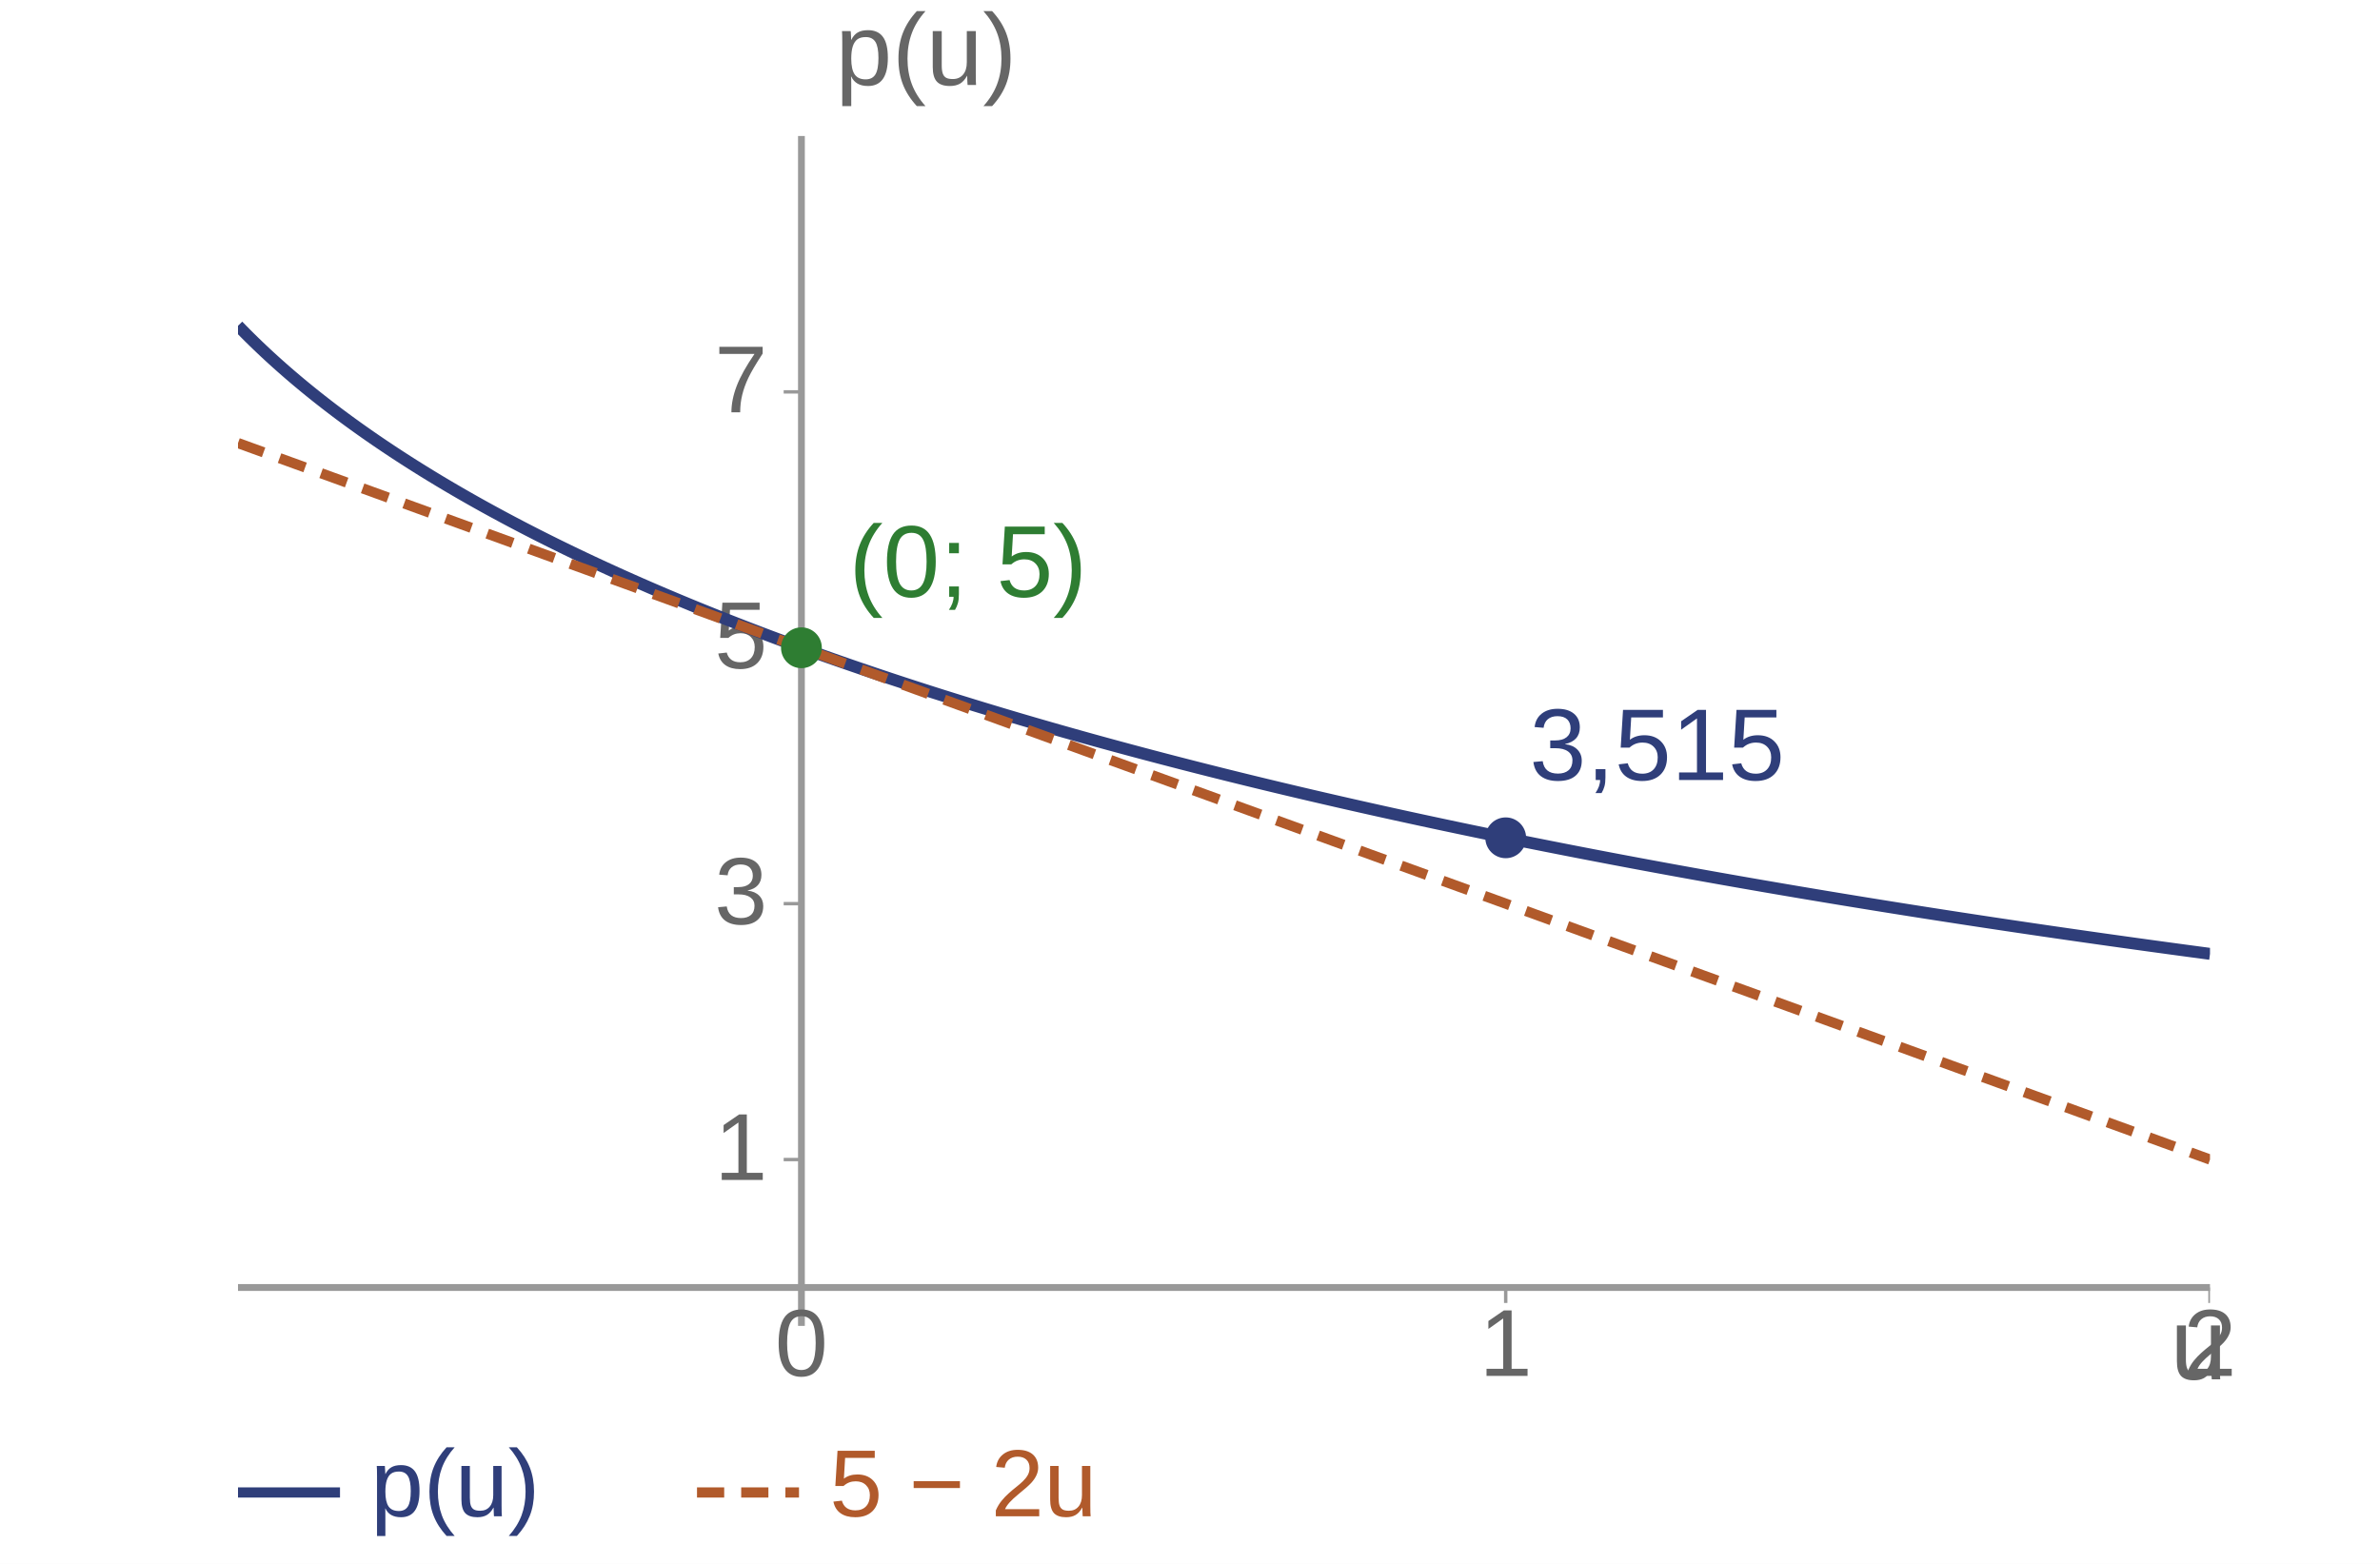
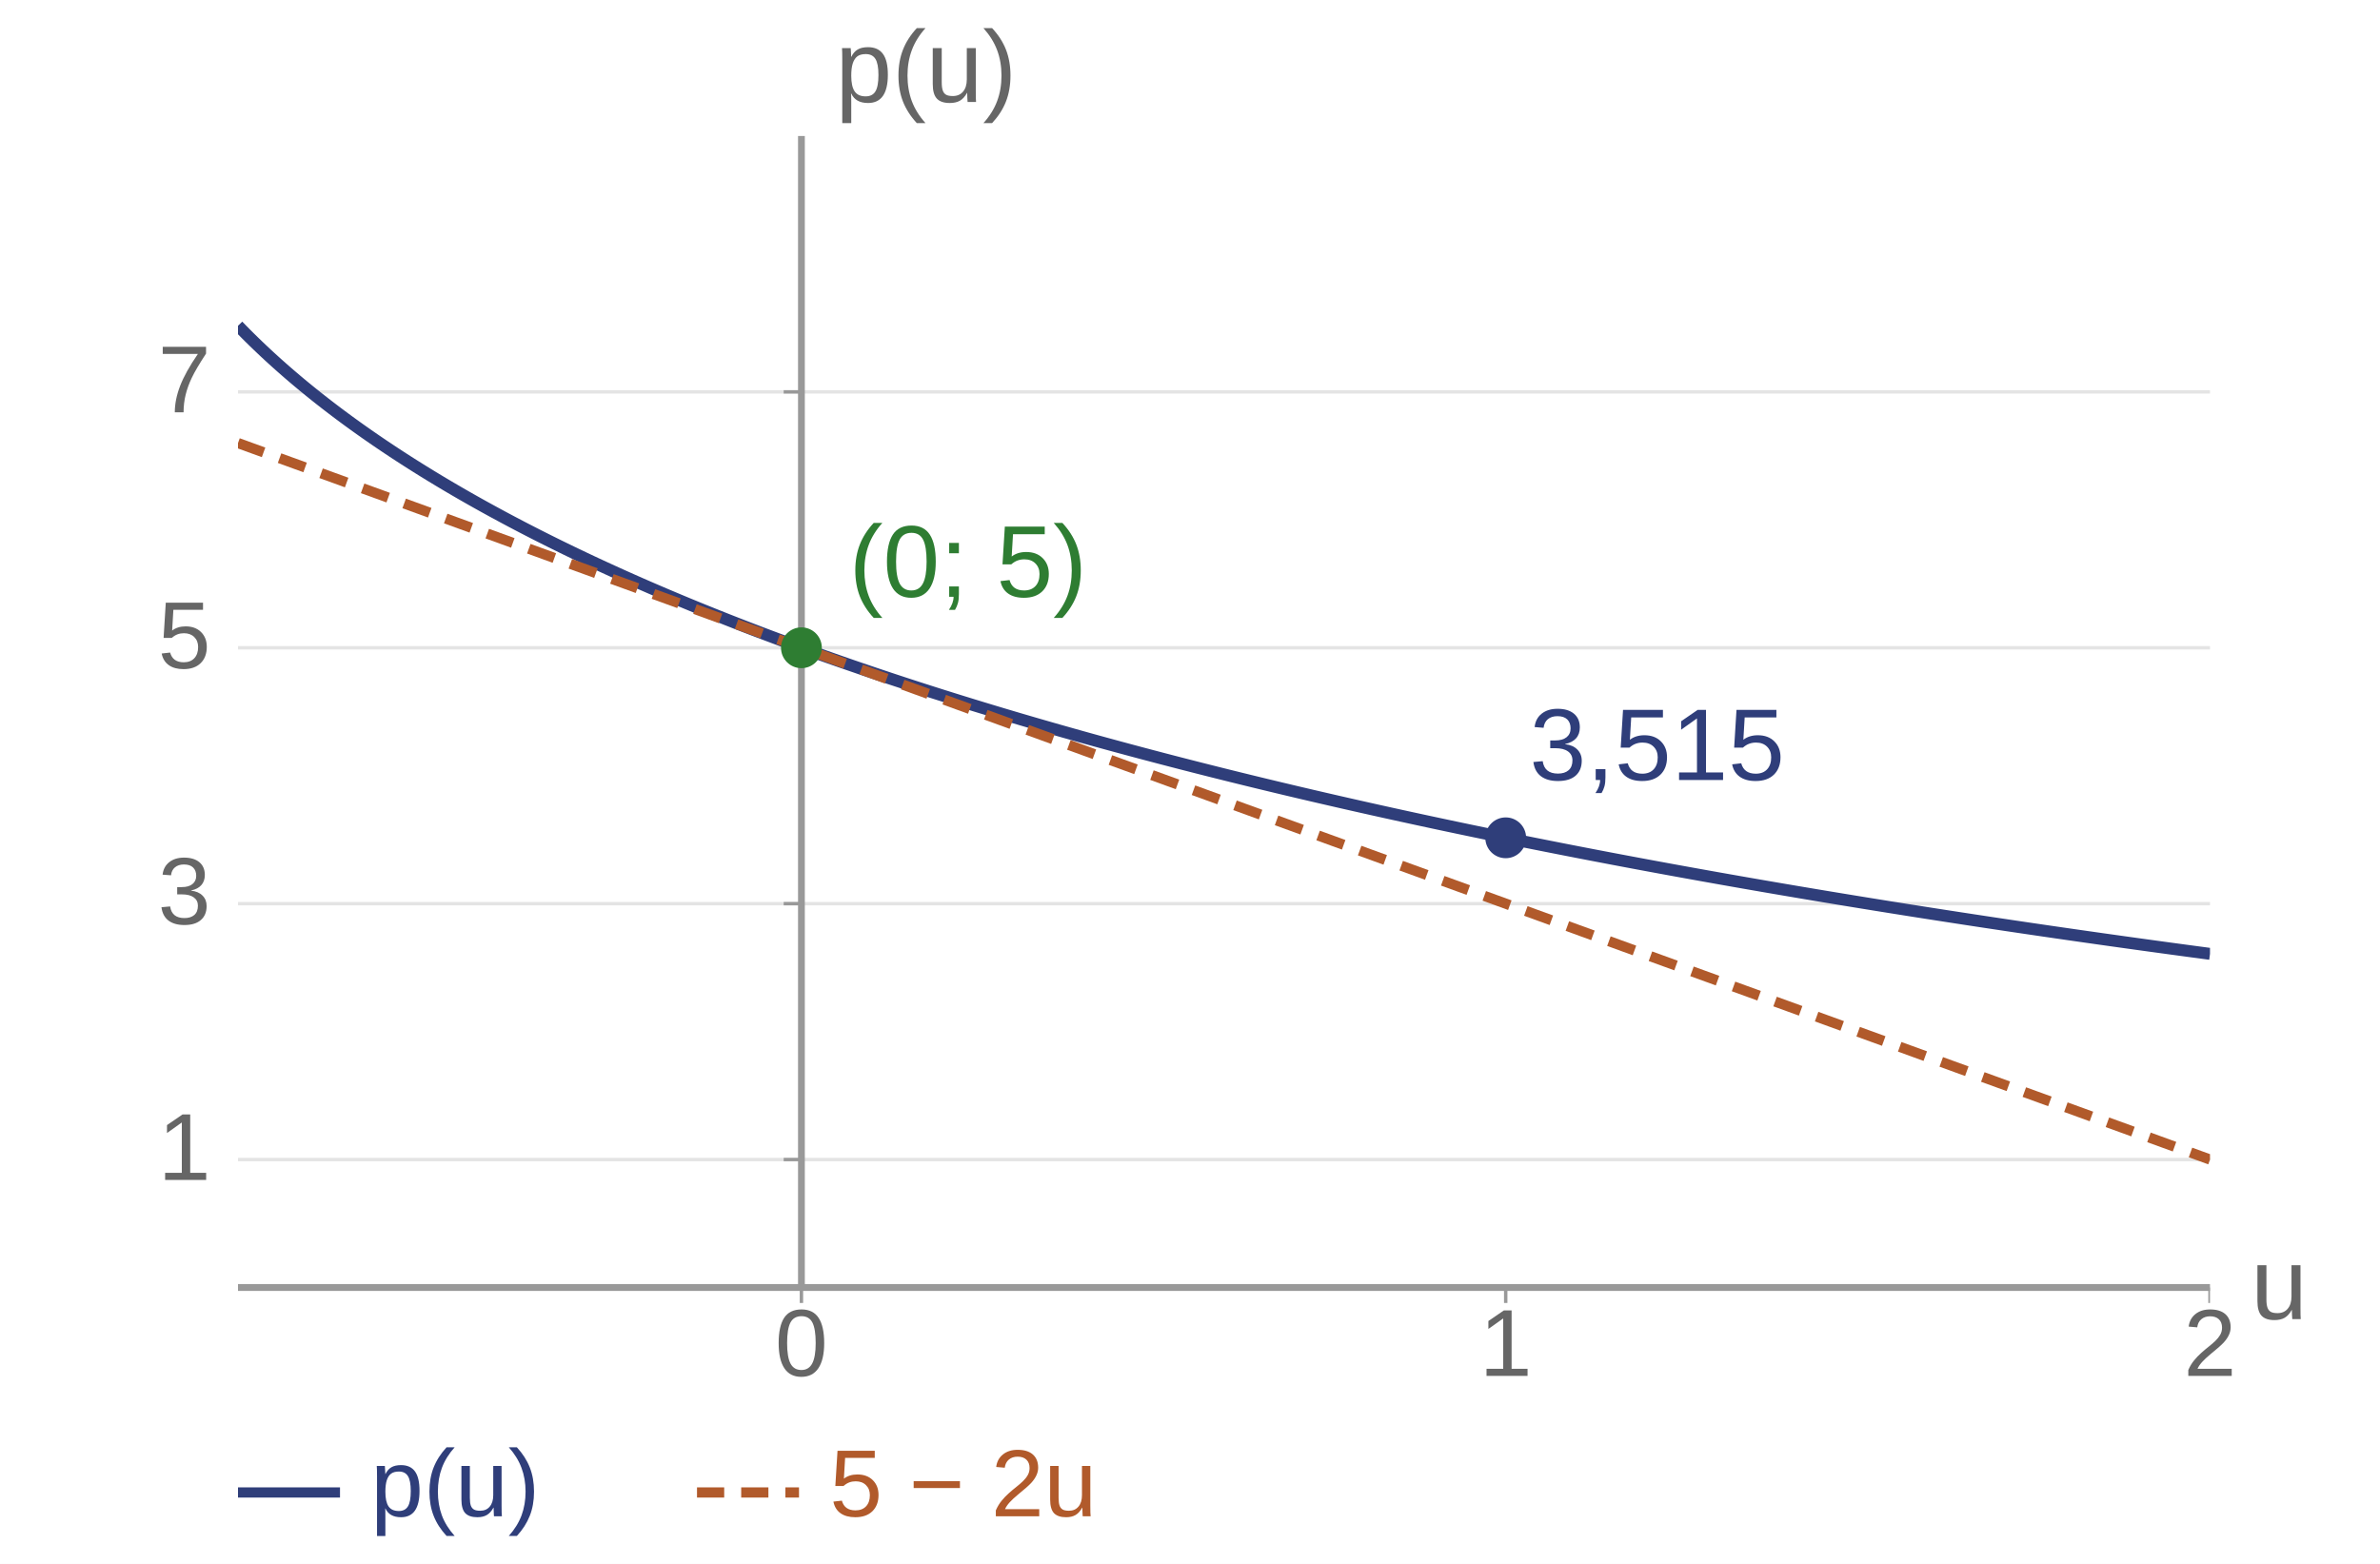
<svg xmlns="http://www.w3.org/2000/svg" viewBox="0 0 700 460" role="img" aria-labelledby="title">
  <defs>
    <clipPath id="plot">
      <rect x="70" y="40" width="580" height="350" />
    </clipPath>
  </defs>
  <rect width="700" height="460" fill="white" />
+   <path d="M70,341.075 L650,341.075" fill="none" stroke="#E4E4E4" stroke-width="1" />
+   <path d="M70,265.806 L650,265.806" fill="none" stroke="#E4E4E4" stroke-width="1" />
+   <path d="M70,190.538 L650,190.538" fill="none" stroke="#E4E4E4" stroke-width="1" />
+   <path d="M70,115.269 L650,115.269" fill="none" stroke="#E4E4E4" stroke-width="1" />
  <path d="M70.000,378.710 L650.000,378.710" fill="none" stroke="#999" stroke-width="2" stroke-dasharray="" clip-path="url(#plot)" />
-   <path d="M235.714,390.000 L235.714,40.000" fill="none" stroke="#999" stroke-width="2" stroke-dasharray="" clip-path="url(#plot)" />
-   <text x="655.00" y="405.71" fill="#666" text-anchor="end" font-family="Arial,sans-serif" font-size="30">u</text>
-   <text x="245.71" y="25.00" fill="#666" text-anchor="start" font-family="Arial,sans-serif" font-size="30">p(u)</text>
+   <path d="M235.714,378.710 L235.714,40.000" fill="none" stroke="#999" stroke-width="2" stroke-dasharray="" clip-path="url(#plot)" />
+   <text x="662.00" y="388.00" fill="#666" text-anchor="start" font-family="Arial,sans-serif" font-size="30">u</text>
+   <text x="245.71" y="30.00" fill="#666" text-anchor="start" font-family="Arial,sans-serif" font-size="30">p(u)</text>
  <path d="M235.714,378.710 L235.714,383.260" fill="none" stroke="#999" stroke-width="1" stroke-dasharray="" clip-path="url(#plot)" />
  <text x="235.71" y="404.71" fill="#666" text-anchor="middle" font-family="Arial,sans-serif" font-size="28">0</text>
  <path d="M442.857,378.710 L442.857,383.260" fill="none" stroke="#999" stroke-width="1" stroke-dasharray="" clip-path="url(#plot)" />
  <text x="442.86" y="404.71" fill="#666" text-anchor="middle" font-family="Arial,sans-serif" font-size="28">1</text>
  <path d="M650.000,378.710 L650.000,383.260" fill="none" stroke="#999" stroke-width="1" stroke-dasharray="" clip-path="url(#plot)" />
  <text x="650.00" y="404.71" fill="#666" text-anchor="middle" font-family="Arial,sans-serif" font-size="28">2</text>
  <path d="M235.714,341.075 L230.494,341.075" fill="none" stroke="#999" stroke-width="1" stroke-dasharray="" clip-path="url(#plot)" />
-   <text x="225.71" y="347.08" fill="#666" text-anchor="end" font-family="Arial,sans-serif" font-size="28">1</text>
+   <text x="62.00" y="347.08" fill="#666" text-anchor="end" font-family="Arial,sans-serif" font-size="28">1</text>
  <path d="M235.714,265.806 L230.494,265.806" fill="none" stroke="#999" stroke-width="1" stroke-dasharray="" clip-path="url(#plot)" />
-   <text x="225.71" y="271.81" fill="#666" text-anchor="end" font-family="Arial,sans-serif" font-size="28">3</text>
+   <text x="62.00" y="271.81" fill="#666" text-anchor="end" font-family="Arial,sans-serif" font-size="28">3</text>
  <path d="M235.714,190.538 L230.494,190.538" fill="none" stroke="#999" stroke-width="1" stroke-dasharray="" clip-path="url(#plot)" />
-   <text x="225.71" y="196.54" fill="#666" text-anchor="end" font-family="Arial,sans-serif" font-size="28">5</text>
+   <text x="62.00" y="196.54" fill="#666" text-anchor="end" font-family="Arial,sans-serif" font-size="28">5</text>
  <path d="M235.714,115.269 L230.494,115.269" fill="none" stroke="#999" stroke-width="1" stroke-dasharray="" clip-path="url(#plot)" />
-   <text x="225.71" y="121.27" fill="#666" text-anchor="end" font-family="Arial,sans-serif" font-size="28">7</text>
+   <text x="62.00" y="121.27" fill="#666" text-anchor="end" font-family="Arial,sans-serif" font-size="28">7</text>
  <path d="M70.000,95.822 L71.160,97.016 L72.320,98.190 L73.480,99.346 L74.640,100.484 L75.800,101.606 L76.960,102.711 L78.120,103.801 L79.280,104.876 L80.440,105.935 L81.600,106.981 L82.760,108.013 L83.920,109.032 L85.080,110.038 L86.240,111.032 L87.400,112.013 L88.560,112.983 L89.720,113.942 L90.880,114.889 L92.040,115.826 L93.200,116.752 L94.360,117.668 L95.520,118.575 L96.680,119.471 L97.840,120.358 L99.000,121.237 L100.160,122.106 L101.320,122.966 L102.480,123.818 L103.640,124.662 L104.800,125.497 L105.960,126.325 L107.120,127.144 L108.280,127.957 L109.440,128.761 L110.600,129.559 L111.760,130.349 L112.920,131.133 L114.080,131.910 L115.240,132.680 L116.400,133.443 L117.560,134.200 L118.720,134.951 L119.880,135.696 L121.040,136.434 L122.200,137.167 L123.360,137.893 L124.520,138.614 L125.680,139.330 L126.840,140.040 L128.000,140.744 L129.160,141.444 L130.320,142.138 L131.480,142.826 L132.640,143.510 L133.800,144.189 L134.960,144.863 L136.120,145.532 L137.280,146.196 L138.440,146.856 L139.600,147.511 L140.760,148.162 L141.920,148.808 L143.080,149.450 L144.240,150.087 L145.400,150.720 L146.560,151.349 L147.720,151.974 L148.880,152.595 L150.040,153.212 L151.200,153.825 L152.360,154.434 L153.520,155.039 L154.680,155.641 L155.840,156.238 L157.000,156.832 L158.160,157.423 L159.320,158.010 L160.480,158.593 L161.640,159.173 L162.800,159.749 L163.960,160.322 L165.120,160.892 L166.280,161.458 L167.440,162.021 L168.600,162.581 L169.760,163.138 L170.920,163.691 L172.080,164.242 L173.240,164.789 L174.400,165.333 L175.560,165.875 L176.720,166.413 L177.880,166.948 L179.040,167.481 L180.200,168.010 L181.360,168.537 L182.520,169.061 L183.680,169.583 L184.840,170.101 L186.000,170.617 L187.160,171.130 L188.320,171.641 L189.480,172.149 L190.640,172.654 L191.800,173.157 L192.960,173.657 L194.120,174.155 L195.280,174.650 L196.440,175.143 L197.600,175.633 L198.760,176.121 L199.920,176.607 L201.080,177.090 L202.240,177.571 L203.400,178.049 L204.560,178.526 L205.720,179.000 L206.880,179.472 L208.040,179.941 L209.200,180.409 L210.360,180.874 L211.520,181.337 L212.680,181.798 L213.840,182.257 L215.000,182.713 L216.160,183.168 L217.320,183.621 L218.480,184.071 L219.640,184.520 L220.800,184.966 L221.960,185.411 L223.120,185.854 L224.280,186.294 L225.440,186.733 L226.600,187.170 L227.760,187.605 L228.920,188.038 L230.080,188.469 L231.240,188.899 L232.400,189.326 L233.560,189.752 L234.720,190.176 L235.880,190.598 L237.040,191.018 L238.200,191.437 L239.360,191.854 L240.520,192.269 L241.680,192.682 L242.840,193.094 L244.000,193.504 L245.160,193.913 L246.320,194.319 L247.480,194.724 L248.640,195.128 L249.800,195.530 L250.960,195.930 L252.120,196.329 L253.280,196.726 L254.440,197.121 L255.600,197.515 L256.760,197.908 L257.920,198.298 L259.080,198.688 L260.240,199.076 L261.400,199.462 L262.560,199.847 L263.720,200.230 L264.880,200.612 L266.040,200.993 L267.200,201.372 L268.360,201.749 L269.520,202.125 L270.680,202.500 L271.840,202.874 L273.000,203.246 L274.160,203.616 L275.320,203.985 L276.480,204.353 L277.640,204.720 L278.800,205.085 L279.960,205.449 L281.120,205.811 L282.280,206.173 L283.440,206.532 L284.600,206.891 L285.760,207.248 L286.920,207.604 L288.080,207.959 L289.240,208.313 L290.400,208.665 L291.560,209.016 L292.720,209.366 L293.880,209.714 L295.040,210.061 L296.200,210.407 L297.360,210.752 L298.520,211.096 L299.680,211.439 L300.840,211.780 L302.000,212.120 L303.160,212.459 L304.320,212.797 L305.480,213.133 L306.640,213.469 L307.800,213.803 L308.960,214.137 L310.120,214.469 L311.280,214.800 L312.440,215.130 L313.600,215.458 L314.760,215.786 L315.920,216.113 L317.080,216.438 L318.240,216.763 L319.400,217.086 L320.560,217.408 L321.720,217.730 L322.880,218.050 L324.040,218.369 L325.200,218.687 L326.360,219.004 L327.520,219.320 L328.680,219.635 L329.840,219.949 L331.000,220.262 L332.160,220.574 L333.320,220.885 L334.480,221.195 L335.640,221.504 L336.800,221.812 L337.960,222.120 L339.120,222.426 L340.280,222.731 L341.440,223.035 L342.600,223.338 L343.760,223.640 L344.920,223.942 L346.080,224.242 L347.240,224.542 L348.400,224.840 L349.560,225.138 L350.720,225.434 L351.880,225.730 L353.040,226.025 L354.200,226.319 L355.360,226.612 L356.520,226.904 L357.680,227.196 L358.840,227.486 L360.000,227.776 L361.160,228.064 L362.320,228.352 L363.480,228.639 L364.640,228.925 L365.800,229.210 L366.960,229.495 L368.120,229.778 L369.280,230.061 L370.440,230.343 L371.600,230.624 L372.760,230.904 L373.920,231.183 L375.080,231.462 L376.240,231.739 L377.400,232.016 L378.560,232.292 L379.720,232.567 L380.880,232.842 L382.040,233.116 L383.200,233.388 L384.360,233.660 L385.520,233.932 L386.680,234.202 L387.840,234.472 L389.000,234.741 L390.160,235.009 L391.320,235.276 L392.480,235.543 L393.640,235.809 L394.800,236.074 L395.960,236.339 L397.120,236.602 L398.280,236.865 L399.440,237.127 L400.600,237.389 L401.760,237.649 L402.920,237.909 L404.080,238.168 L405.240,238.427 L406.400,238.685 L407.560,238.942 L408.720,239.198 L409.880,239.454 L411.040,239.708 L412.200,239.963 L413.360,240.216 L414.520,240.469 L415.680,240.721 L416.840,240.972 L418.000,241.223 L419.160,241.473 L420.320,241.722 L421.480,241.971 L422.640,242.219 L423.800,242.466 L424.960,242.713 L426.120,242.959 L427.280,243.204 L428.440,243.449 L429.600,243.693 L430.760,243.936 L431.920,244.179 L433.080,244.421 L434.240,244.662 L435.400,244.903 L436.560,245.143 L437.720,245.383 L438.880,245.621 L440.040,245.860 L441.200,246.097 L442.360,246.334 L443.520,246.570 L444.680,246.806 L445.840,247.041 L447.000,247.275 L448.160,247.509 L449.320,247.742 L450.480,247.975 L451.640,248.207 L452.800,248.438 L453.960,248.669 L455.120,248.899 L456.280,249.129 L457.440,249.358 L458.600,249.586 L459.760,249.814 L460.920,250.041 L462.080,250.267 L463.240,250.494 L464.400,250.719 L465.560,250.944 L466.720,251.168 L467.880,251.392 L469.040,251.615 L470.200,251.837 L471.360,252.059 L472.520,252.281 L473.680,252.502 L474.840,252.722 L476.000,252.942 L477.160,253.161 L478.320,253.379 L479.480,253.597 L480.640,253.815 L481.800,254.032 L482.960,254.248 L484.120,254.464 L485.280,254.680 L486.440,254.894 L487.600,255.109 L488.760,255.322 L489.920,255.535 L491.080,255.748 L492.240,255.960 L493.400,256.172 L494.560,256.383 L495.720,256.593 L496.880,256.803 L498.040,257.013 L499.200,257.222 L500.360,257.430 L501.520,257.638 L502.680,257.846 L503.840,258.052 L505.000,258.259 L506.160,258.465 L507.320,258.670 L508.480,258.875 L509.640,259.079 L510.800,259.283 L511.960,259.487 L513.120,259.690 L514.280,259.892 L515.440,260.094 L516.600,260.295 L517.760,260.496 L518.920,260.697 L520.080,260.897 L521.240,261.096 L522.400,261.295 L523.560,261.493 L524.720,261.692 L525.880,261.889 L527.040,262.086 L528.200,262.283 L529.360,262.479 L530.520,262.674 L531.680,262.870 L532.840,263.064 L534.000,263.259 L535.160,263.452 L536.320,263.646 L537.480,263.839 L538.640,264.031 L539.800,264.223 L540.960,264.414 L542.120,264.605 L543.280,264.796 L544.440,264.986 L545.600,265.176 L546.760,265.365 L547.920,265.554 L549.080,265.742 L550.240,265.930 L551.400,266.117 L552.560,266.304 L553.720,266.491 L554.880,266.677 L556.040,266.863 L557.200,267.048 L558.360,267.233 L559.520,267.417 L560.680,267.601 L561.840,267.785 L563.000,267.968 L564.160,268.150 L565.320,268.333 L566.480,268.514 L567.640,268.696 L568.800,268.877 L569.960,269.057 L571.120,269.237 L572.280,269.417 L573.440,269.596 L574.600,269.775 L575.760,269.954 L576.920,270.132 L578.080,270.309 L579.240,270.487 L580.400,270.664 L581.560,270.840 L582.720,271.016 L583.880,271.192 L585.040,271.367 L586.200,271.542 L587.360,271.716 L588.520,271.890 L589.680,272.064 L590.840,272.237 L592.000,272.410 L593.160,272.582 L594.320,272.754 L595.480,272.926 L596.640,273.097 L597.800,273.268 L598.960,273.438 L600.120,273.608 L601.280,273.778 L602.440,273.947 L603.600,274.116 L604.760,274.285 L605.920,274.453 L607.080,274.621 L608.240,274.788 L609.400,274.955 L610.560,275.122 L611.720,275.288 L612.880,275.454 L614.040,275.619 L615.200,275.784 L616.360,275.949 L617.520,276.114 L618.680,276.278 L619.840,276.441 L621.000,276.605 L622.160,276.767 L623.320,276.930 L624.480,277.092 L625.640,277.254 L626.800,277.416 L627.960,277.577 L629.120,277.737 L630.280,277.898 L631.440,278.058 L632.600,278.218 L633.760,278.377 L634.920,278.536 L636.080,278.694 L637.240,278.853 L638.400,279.011 L639.560,279.168 L640.720,279.325 L641.880,279.482 L643.040,279.639 L644.200,279.795 L645.360,279.951 L646.520,280.106 L647.680,280.261 L648.840,280.416 L650.000,280.571" fill="none" stroke="#2F3E7A" stroke-width="3.5" stroke-dasharray="" clip-path="url(#plot)" />
  <path d="M70.000,130.323 L650.000,341.075" fill="none" stroke="#B15A2B" stroke-width="3" stroke-dasharray="8 5" clip-path="url(#plot)" />
  <circle cx="235.714" cy="190.538" r="6" fill="#2E7D32" />
  <text x="249.71" y="175.54" fill="#2E7D32" text-anchor="start" font-family="Arial,sans-serif" font-size="30">(0; 5)</text>
  <circle cx="442.857" cy="246.435" r="6" fill="#2F3E7A" />
  <text x="449.86" y="229.44" fill="#2F3E7A" text-anchor="start" font-family="Arial,sans-serif" font-size="30">3,515</text>
  <line x1="70" y1="439" x2="100" y2="439" stroke="#2F3E7A" stroke-width="3" stroke-dasharray="" />
  <text x="109.00" y="446.00" fill="#2F3E7A" text-anchor="start" font-family="Arial,sans-serif" font-size="28">p(u)</text>
  <line x1="205" y1="439" x2="235" y2="439" stroke="#B15A2B" stroke-width="3" stroke-dasharray="8 5" />
  <text x="244.00" y="446.00" fill="#B15A2B" text-anchor="start" font-family="Arial,sans-serif" font-size="28">5 − 2u</text>
</svg>
